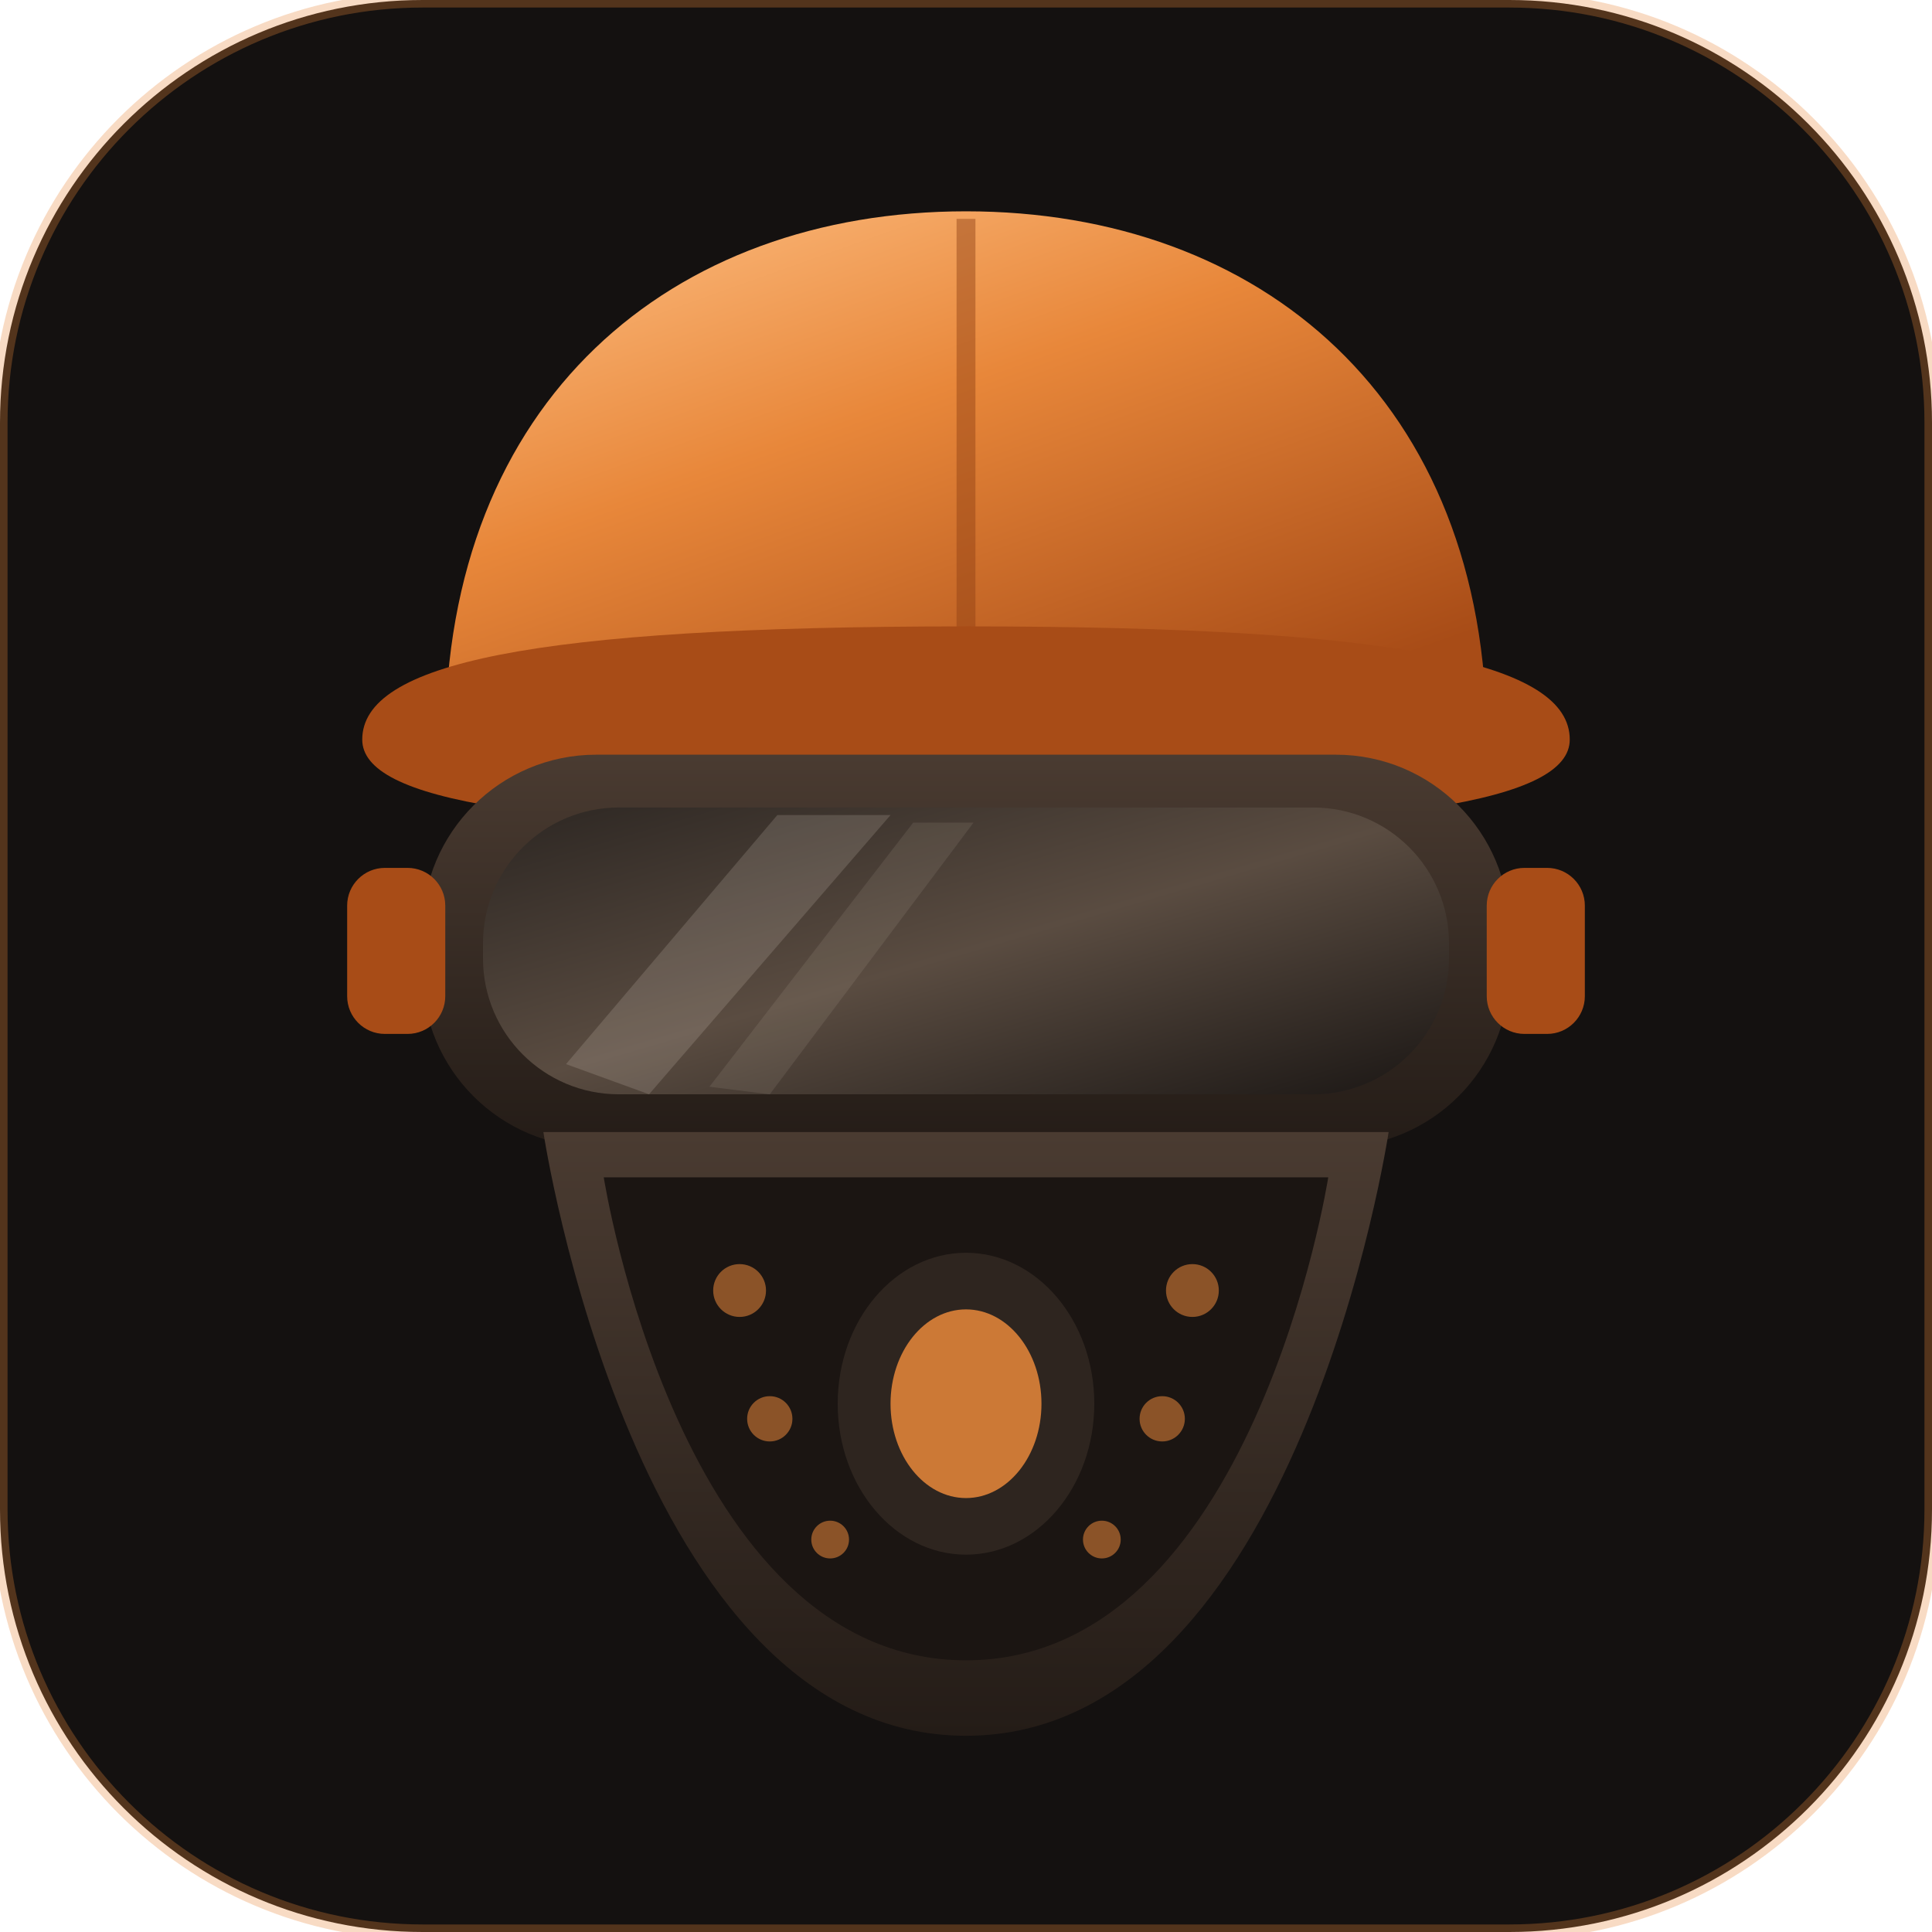
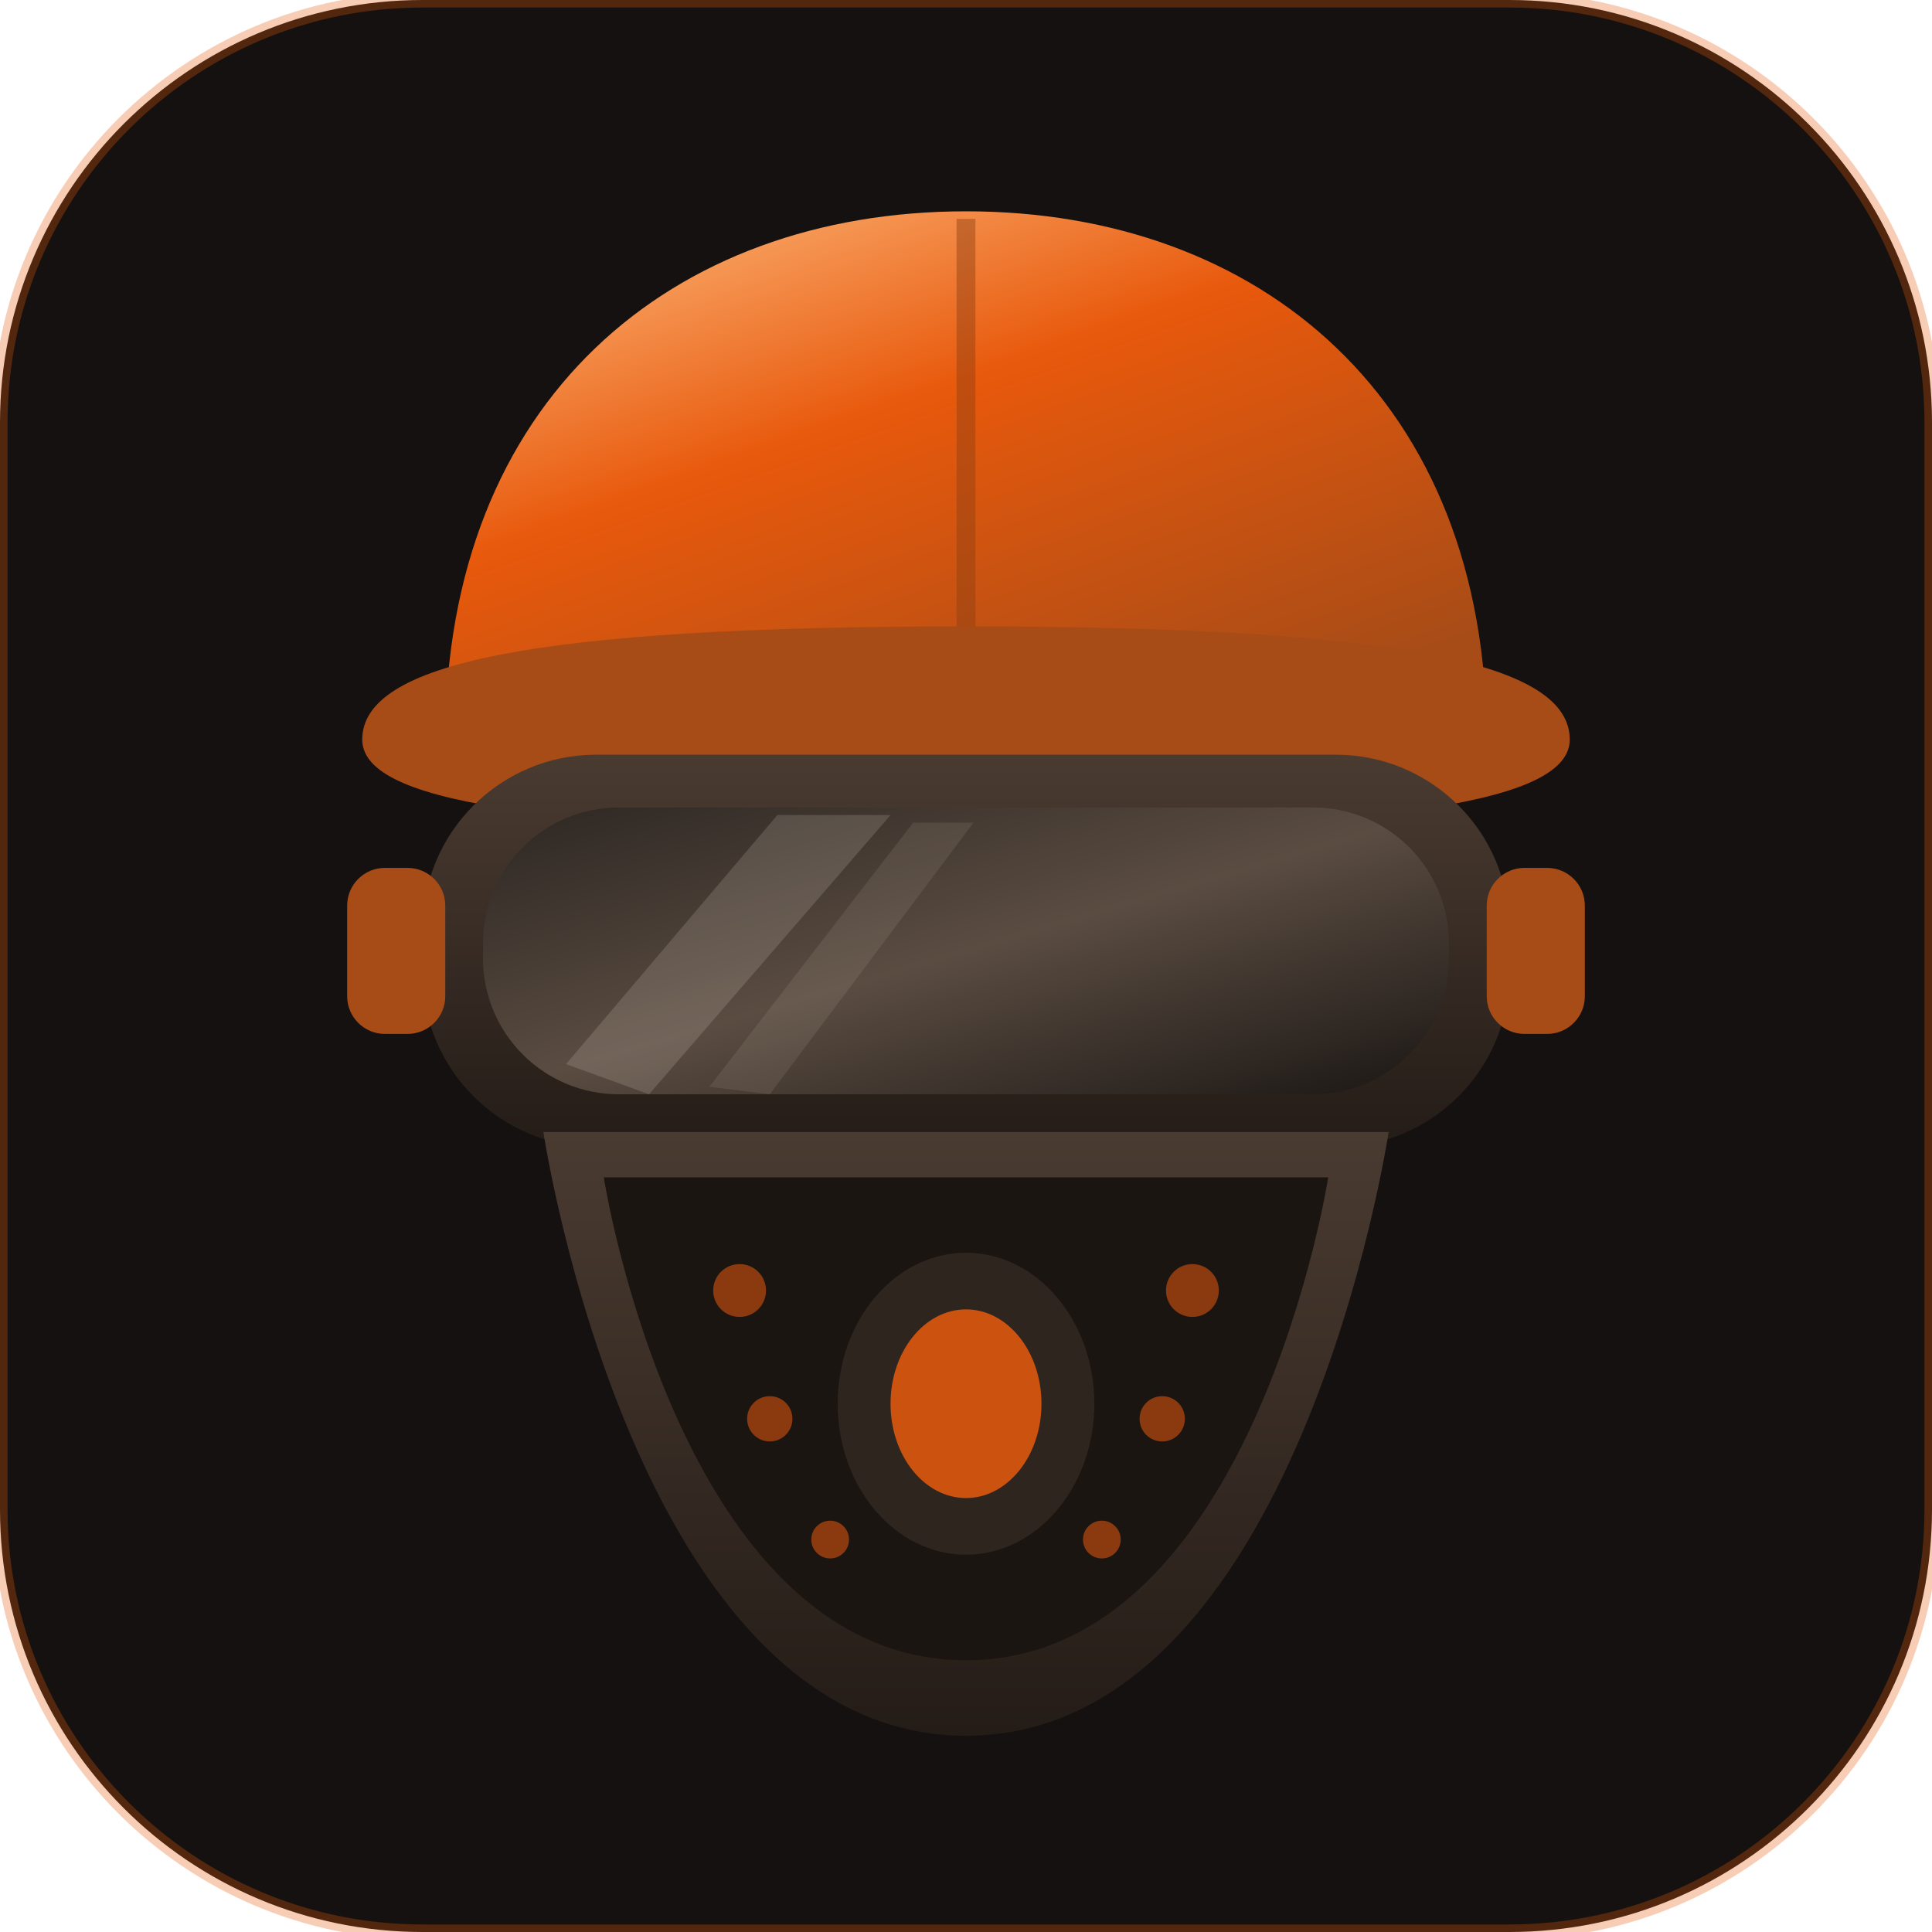
<svg xmlns="http://www.w3.org/2000/svg" width="512" height="512" viewBox="0 0 512 512" role="img" aria-label="LexOS">
  <defs>
    <linearGradient id="ember" x1="0" y1="0" x2="0.7" y2="1">
      <stop offset="0%" stop-color="#FFC287" />
-       <stop offset="45%" stop-color="#E8873A" />
+       <stop offset="45%" stop-color="#E8590C" />
      <stop offset="100%" stop-color="#A84C17" />
    </linearGradient>
    <linearGradient id="visor" x1="0" y1="0" x2="1" y2="1">
      <stop offset="0%" stop-color="#2C2622" />
      <stop offset="50%" stop-color="#5A4C41" />
      <stop offset="100%" stop-color="#1A1614" />
    </linearGradient>
    <linearGradient id="plate" x1="0" y1="0" x2="0" y2="1">
      <stop offset="0%" stop-color="#4A3B31" />
      <stop offset="100%" stop-color="#241C17" />
    </linearGradient>
  </defs>
  <rect width="512" height="512" rx="112" fill="#141110" />
-   <rect width="512" height="512" rx="112" fill="none" stroke="#E8873A" stroke-opacity="0.30" stroke-width="4" />
+   <rect width="512" height="512" rx="112" fill="none" stroke="#E8590C" stroke-opacity="0.30" stroke-width="4" />
  <path d="M118 196 C118 106 178 56 256 56 C334 56 394 106 394 196 Z" fill="url(#ember)" />
  <path d="M256 58 V196" stroke="#8E3F12" stroke-opacity="0.45" stroke-width="5" />
  <path d="M96 196 C96 176 140 166 256 166 C372 166 416 176 416 196            C416 212 372 220 256 220 C140 220 96 212 96 196 Z" fill="#A84C17" />
  <rect x="112" y="200" width="288" height="104" rx="46" fill="url(#plate)" />
  <rect x="128" y="214" width="256" height="76" rx="36" fill="url(#visor)" />
  <path d="M150 282 L206 216 L236 216 L172 290 Z" fill="#F0E4D8" opacity="0.16" />
  <path d="M188 288 L242 218 L258 218 L204 290 Z" fill="#F0E4D8" opacity="0.09" />
  <rect x="92" y="230" width="26" height="44" rx="10" fill="#A84C17" />
  <rect x="394" y="230" width="26" height="44" rx="10" fill="#A84C17" />
  <path d="M144 300 C144 300 168 460 256 460 C344 460 368 300 368 300 Z" fill="url(#plate)" />
  <path d="M160 312 C160 312 180 440 256 440 C332 440 352 312 352 312 Z" fill="#1B1512" />
  <ellipse cx="256" cy="372" rx="34" ry="40" fill="#2E251F" />
-   <ellipse cx="256" cy="372" rx="20" ry="25" fill="#E8873A" opacity="0.85" />
-   <g fill="#E8873A" opacity="0.55">
+   <ellipse cx="256" cy="372" rx="20" ry="25" fill="#E8590C" opacity="0.85" />
+   <g fill="#E8590C" opacity="0.55">
    <circle cx="196" cy="342" r="7" />
    <circle cx="316" cy="342" r="7" />
    <circle cx="204" cy="376" r="6" />
    <circle cx="308" cy="376" r="6" />
    <circle cx="220" cy="408" r="5" />
    <circle cx="292" cy="408" r="5" />
  </g>
</svg>
